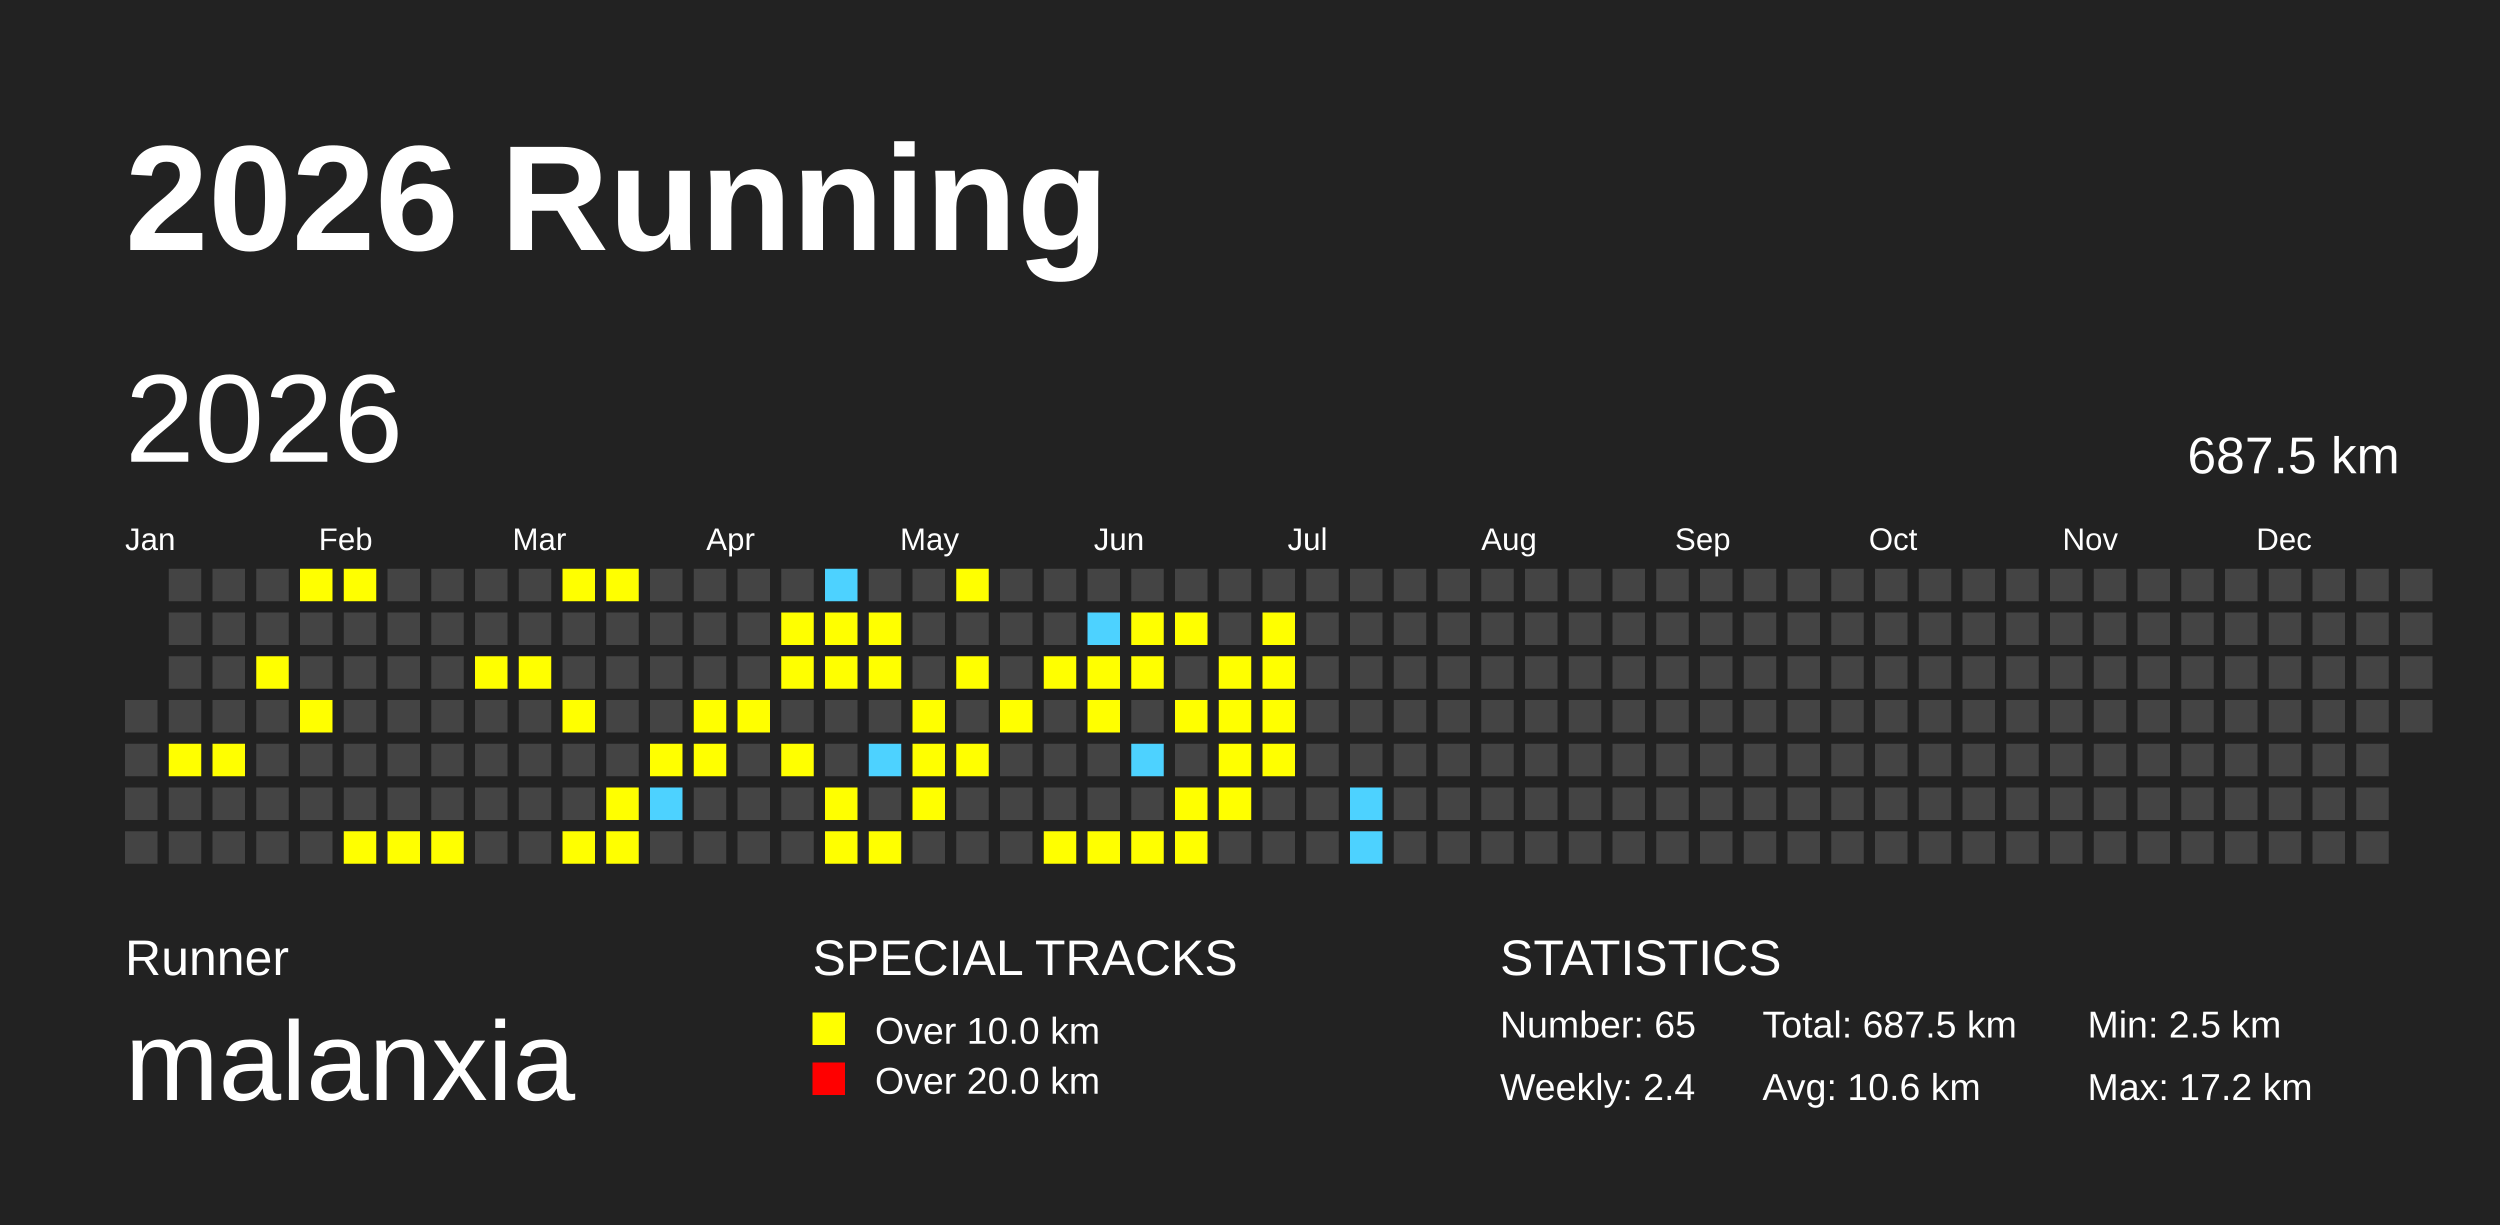
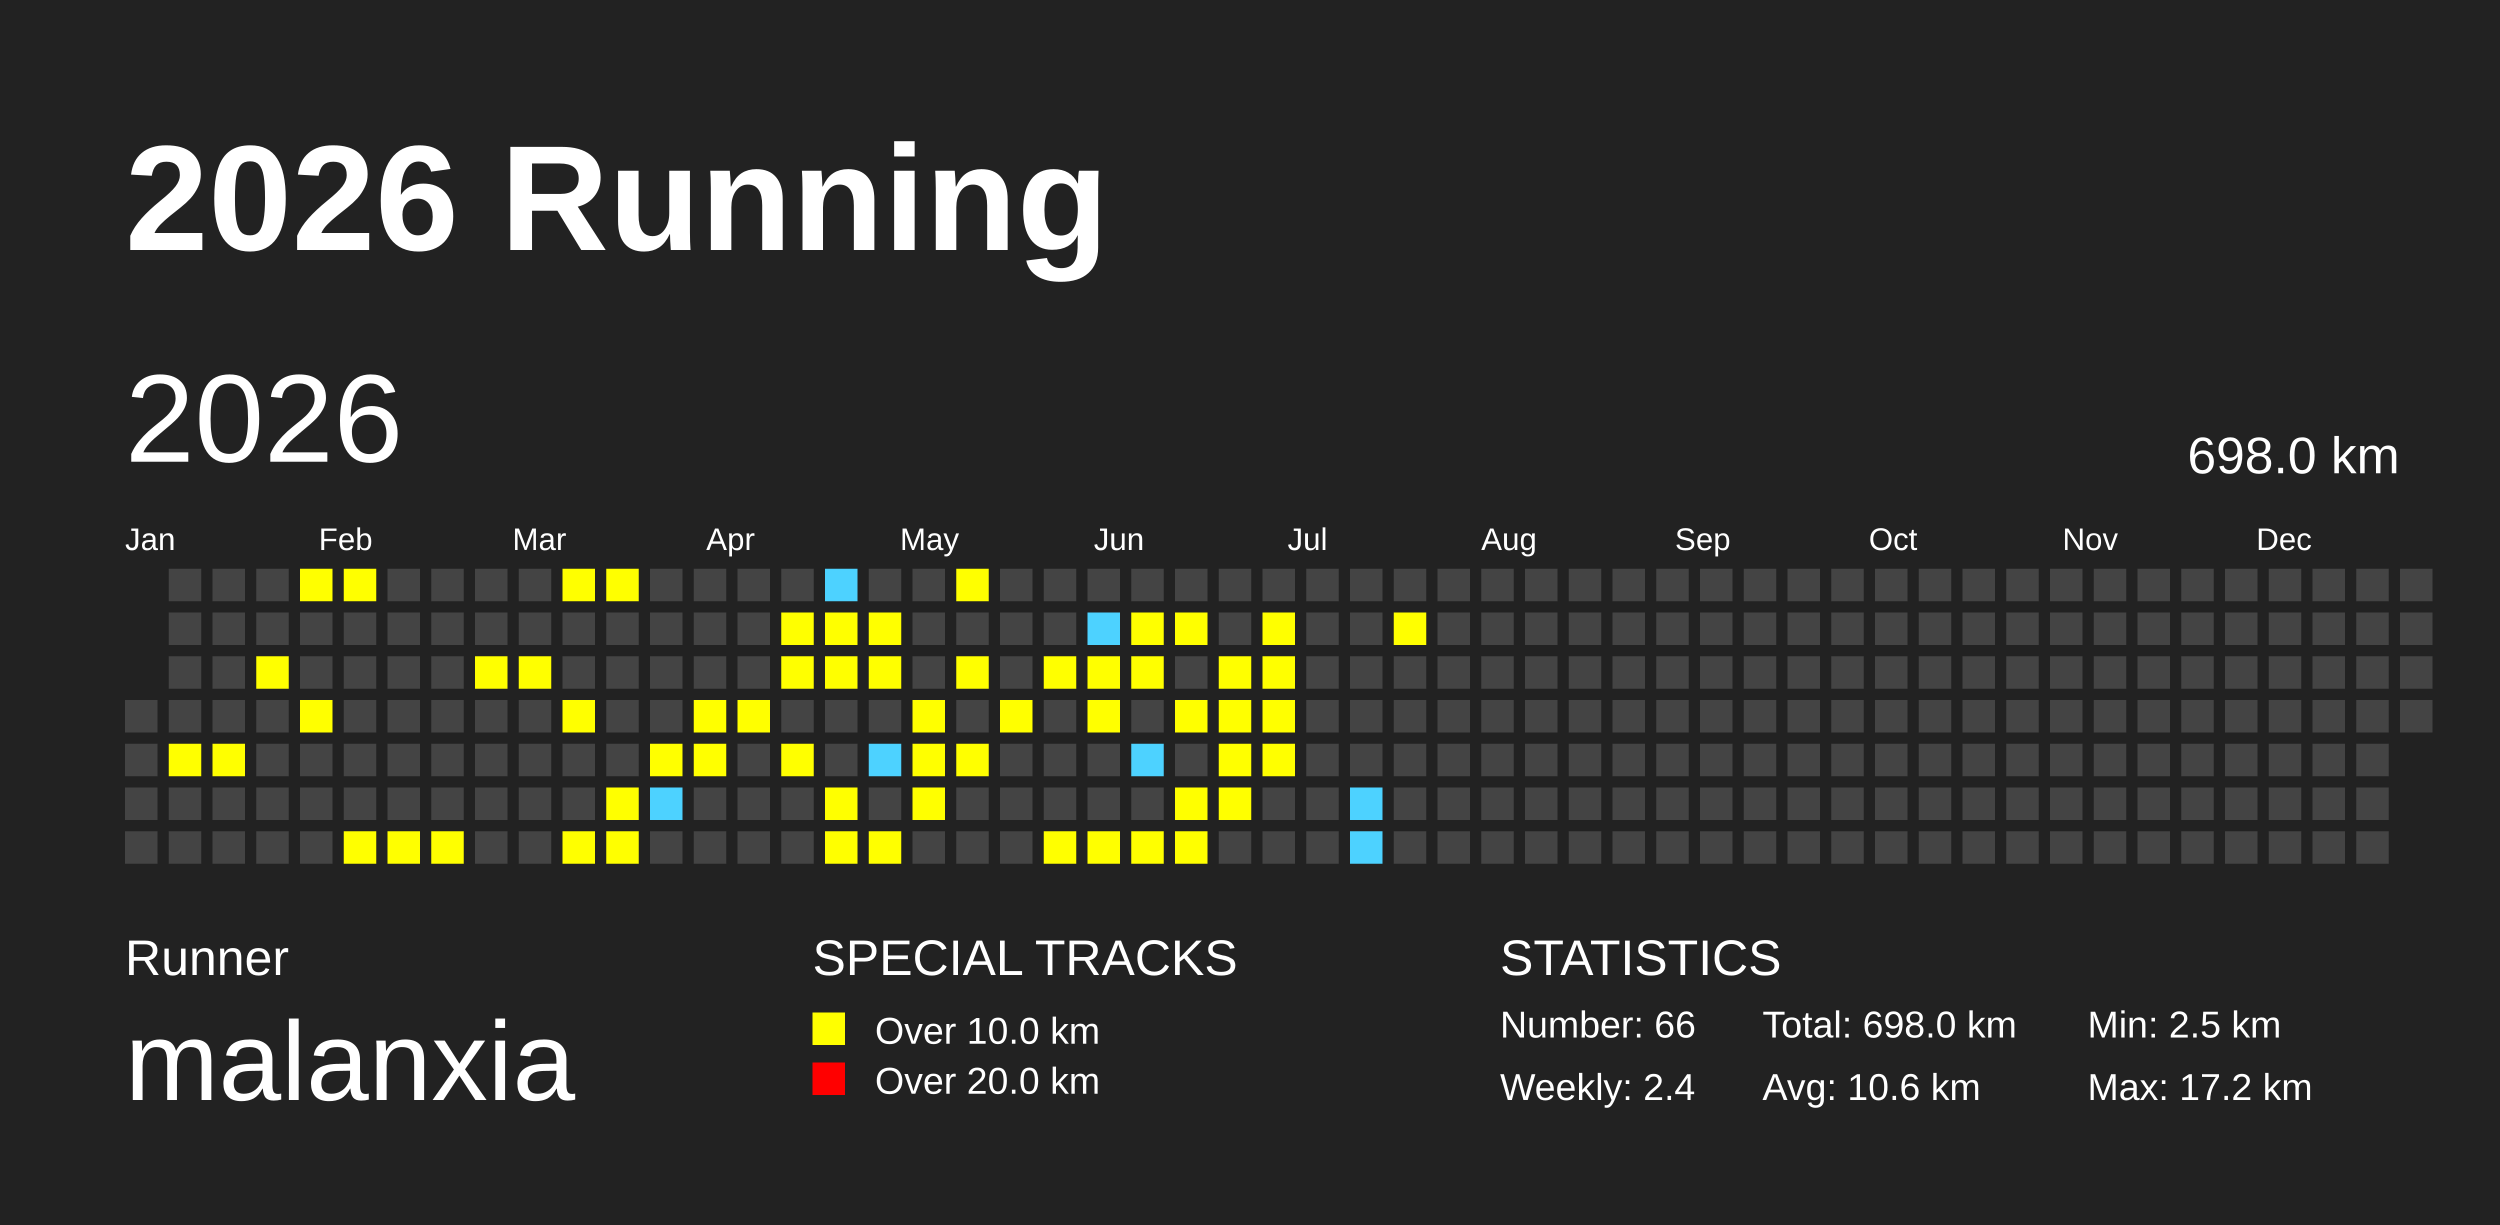
<svg xmlns="http://www.w3.org/2000/svg" baseProfile="full" height="98mm" version="1.1" viewBox="0,0,200,98" width="200mm">
  <defs />
  <rect fill="#222222" height="98" width="200" x="0" y="0" />
  <text fill="#FFFFFF" style="font-size:12px; font-family:Arial; font-weight:bold;" x="10" y="20">2026 Running</text>
  <text fill="#FFFFFF" style="font-size:4px; font-family:Arial" x="10" y="78">Runner</text>
  <text fill="#FFFFFF" style="font-size:9px; font-family:Arial" x="10" y="88">malanxia</text>
  <text fill="#FFFFFF" style="font-size:4px; font-family:Arial" x="65" y="78">SPECIAL TRACKS</text>
  <rect fill="yellow" height="2.6" width="2.6" x="65" y="81" />
  <text fill="#FFFFFF" style="font-size:3px; font-family:Arial" x="70" y="83.5">Over 10.0 km</text>
  <rect fill="red" height="2.6" width="2.6" x="65" y="85" />
  <text fill="#FFFFFF" style="font-size:3px; font-family:Arial" x="70" y="87.5">Over 20.0 km</text>
  <text fill="#FFFFFF" style="font-size:4px; font-family:Arial" x="120" y="78">STATISTICS</text>
-   <text fill="#FFFFFF" style="font-size:3px; font-family:Arial" x="120" y="83">Number: 65</text>
+   <text fill="#FFFFFF" style="font-size:3px; font-family:Arial" x="120" y="83">Number: 66</text>
  <text fill="#FFFFFF" style="font-size:3px; font-family:Arial" x="120" y="88">Weekly: 2.4</text>
-   <text fill="#FFFFFF" style="font-size:3px; font-family:Arial" x="141" y="83">Total: 687.5 km</text>
+   <text fill="#FFFFFF" style="font-size:3px; font-family:Arial" x="141" y="83">Total: 698.0 km</text>
  <text fill="#FFFFFF" style="font-size:3px; font-family:Arial" x="141" y="88">Avg: 10.6 km</text>
  <text fill="#FFFFFF" style="font-size:3px; font-family:Arial" x="167" y="83">Min: 2.5 km</text>
  <text fill="#FFFFFF" style="font-size:3px; font-family:Arial" x="167" y="88">Max: 17.2 km</text>
  <text dominant-baseline="hanging" fill="#FFFFFF" style="font-size:10.0px; font-family:Arial;" x="10" y="30">2026</text>
-   <text dominant-baseline="hanging" fill="#FFFFFF" style="font-size:4.125px; font-family:Arial;" x="175" y="35">687.5 km</text>
+   <text dominant-baseline="hanging" fill="#FFFFFF" style="font-size:4.125px; font-family:Arial;" x="175" y="35">698.0 km</text>
  <text fill="#FFFFFF" style="font-size:2.5px; font-family:Arial" x="10.0" y="44">Jan</text>
  <text fill="#FFFFFF" style="font-size:2.5px; font-family:Arial" x="25.5" y="44">Feb</text>
  <text fill="#FFFFFF" style="font-size:2.5px; font-family:Arial" x="41.0" y="44">Mar</text>
  <text fill="#FFFFFF" style="font-size:2.5px; font-family:Arial" x="56.5" y="44">Apr</text>
  <text fill="#FFFFFF" style="font-size:2.5px; font-family:Arial" x="72.0" y="44">May</text>
  <text fill="#FFFFFF" style="font-size:2.5px; font-family:Arial" x="87.5" y="44">Jun</text>
  <text fill="#FFFFFF" style="font-size:2.5px; font-family:Arial" x="103.0" y="44">Jul</text>
  <text fill="#FFFFFF" style="font-size:2.5px; font-family:Arial" x="118.5" y="44">Aug</text>
  <text fill="#FFFFFF" style="font-size:2.5px; font-family:Arial" x="134.0" y="44">Sep</text>
  <text fill="#FFFFFF" style="font-size:2.5px; font-family:Arial" x="149.5" y="44">Oct</text>
  <text fill="#FFFFFF" style="font-size:2.5px; font-family:Arial" x="165.0" y="44">Nov</text>
  <text fill="#FFFFFF" style="font-size:2.5px; font-family:Arial" x="180.5" y="44">Dec</text>
  <rect fill="#444444" height="2.6" width="2.6" x="10.0" y="56.0" />
  <rect fill="#444444" height="2.6" width="2.6" x="10.0" y="59.5" />
  <rect fill="#444444" height="2.6" width="2.6" x="10.0" y="63.0" />
  <rect fill="#444444" height="2.6" width="2.6" x="10.0" y="66.5" />
  <rect fill="#444444" height="2.6" width="2.6" x="13.5" y="45.5" />
  <rect fill="#444444" height="2.6" width="2.6" x="13.5" y="49.0" />
  <rect fill="#444444" height="2.6" width="2.6" x="13.5" y="52.5" />
  <rect fill="#444444" height="2.6" width="2.6" x="13.5" y="56.0" />
  <rect fill="yellow" height="2.6" width="2.6" x="13.5" y="59.5" />
  <rect fill="#444444" height="2.6" width="2.6" x="13.5" y="63.0" />
  <rect fill="#444444" height="2.6" width="2.6" x="13.5" y="66.5" />
  <rect fill="#444444" height="2.6" width="2.6" x="17.0" y="45.5" />
  <rect fill="#444444" height="2.6" width="2.6" x="17.0" y="49.0" />
  <rect fill="#444444" height="2.6" width="2.6" x="17.0" y="52.5" />
  <rect fill="#444444" height="2.6" width="2.6" x="17.0" y="56.0" />
  <rect fill="yellow" height="2.6" width="2.6" x="17.0" y="59.5" />
  <rect fill="#444444" height="2.6" width="2.6" x="17.0" y="63.0" />
  <rect fill="#444444" height="2.6" width="2.6" x="17.0" y="66.5" />
  <rect fill="#444444" height="2.6" width="2.6" x="20.5" y="45.5" />
  <rect fill="#444444" height="2.6" width="2.6" x="20.5" y="49.0" />
  <rect fill="yellow" height="2.6" width="2.6" x="20.5" y="52.5" />
  <rect fill="#444444" height="2.6" width="2.6" x="20.5" y="56.0" />
  <rect fill="#444444" height="2.6" width="2.6" x="20.5" y="59.5" />
  <rect fill="#444444" height="2.6" width="2.6" x="20.5" y="63.0" />
  <rect fill="#444444" height="2.6" width="2.6" x="20.5" y="66.5" />
  <rect fill="yellow" height="2.6" width="2.6" x="24.0" y="45.5" />
  <rect fill="#444444" height="2.6" width="2.6" x="24.0" y="49.0" />
  <rect fill="#444444" height="2.6" width="2.6" x="24.0" y="52.5" />
  <rect fill="yellow" height="2.6" width="2.6" x="24.0" y="56.0" />
  <rect fill="#444444" height="2.6" width="2.6" x="24.0" y="59.5" />
  <rect fill="#444444" height="2.6" width="2.6" x="24.0" y="63.0" />
  <rect fill="#444444" height="2.6" width="2.6" x="24.0" y="66.5" />
  <rect fill="yellow" height="2.6" width="2.6" x="27.5" y="45.5" />
  <rect fill="#444444" height="2.6" width="2.6" x="27.5" y="49.0" />
  <rect fill="#444444" height="2.6" width="2.6" x="27.5" y="52.5" />
  <rect fill="#444444" height="2.6" width="2.6" x="27.5" y="56.0" />
  <rect fill="#444444" height="2.6" width="2.6" x="27.5" y="59.5" />
  <rect fill="#444444" height="2.6" width="2.6" x="27.5" y="63.0" />
  <rect fill="yellow" height="2.6" width="2.6" x="27.5" y="66.5" />
  <rect fill="#444444" height="2.6" width="2.6" x="31.0" y="45.5" />
  <rect fill="#444444" height="2.6" width="2.6" x="31.0" y="49.0" />
  <rect fill="#444444" height="2.6" width="2.6" x="31.0" y="52.5" />
  <rect fill="#444444" height="2.6" width="2.6" x="31.0" y="56.0" />
  <rect fill="#444444" height="2.6" width="2.6" x="31.0" y="59.5" />
  <rect fill="#444444" height="2.6" width="2.6" x="31.0" y="63.0" />
  <rect fill="yellow" height="2.6" width="2.6" x="31.0" y="66.5" />
  <rect fill="#444444" height="2.6" width="2.6" x="34.5" y="45.5" />
  <rect fill="#444444" height="2.6" width="2.6" x="34.5" y="49.0" />
  <rect fill="#444444" height="2.6" width="2.6" x="34.5" y="52.5" />
  <rect fill="#444444" height="2.6" width="2.6" x="34.5" y="56.0" />
  <rect fill="#444444" height="2.6" width="2.6" x="34.5" y="59.5" />
  <rect fill="#444444" height="2.6" width="2.6" x="34.5" y="63.0" />
  <rect fill="yellow" height="2.6" width="2.6" x="34.5" y="66.5" />
  <rect fill="#444444" height="2.6" width="2.6" x="38.0" y="45.5" />
  <rect fill="#444444" height="2.6" width="2.6" x="38.0" y="49.0" />
  <rect fill="yellow" height="2.6" width="2.6" x="38.0" y="52.5" />
  <rect fill="#444444" height="2.6" width="2.6" x="38.0" y="56.0" />
  <rect fill="#444444" height="2.6" width="2.6" x="38.0" y="59.5" />
  <rect fill="#444444" height="2.6" width="2.6" x="38.0" y="63.0" />
  <rect fill="#444444" height="2.6" width="2.6" x="38.0" y="66.5" />
  <rect fill="#444444" height="2.6" width="2.6" x="41.5" y="45.5" />
  <rect fill="#444444" height="2.6" width="2.6" x="41.5" y="49.0" />
  <rect fill="yellow" height="2.6" width="2.6" x="41.5" y="52.5" />
  <rect fill="#444444" height="2.6" width="2.6" x="41.5" y="56.0" />
  <rect fill="#444444" height="2.6" width="2.6" x="41.5" y="59.5" />
  <rect fill="#444444" height="2.6" width="2.6" x="41.5" y="63.0" />
  <rect fill="#444444" height="2.6" width="2.6" x="41.5" y="66.5" />
  <rect fill="yellow" height="2.6" width="2.6" x="45.0" y="45.5" />
  <rect fill="#444444" height="2.6" width="2.6" x="45.0" y="49.0" />
  <rect fill="#444444" height="2.6" width="2.6" x="45.0" y="52.5" />
  <rect fill="yellow" height="2.6" width="2.6" x="45.0" y="56.0" />
  <rect fill="#444444" height="2.6" width="2.6" x="45.0" y="59.5" />
  <rect fill="#444444" height="2.6" width="2.6" x="45.0" y="63.0" />
  <rect fill="yellow" height="2.6" width="2.6" x="45.0" y="66.5" />
  <rect fill="yellow" height="2.6" width="2.6" x="48.5" y="45.5" />
  <rect fill="#444444" height="2.6" width="2.6" x="48.5" y="49.0" />
  <rect fill="#444444" height="2.6" width="2.6" x="48.5" y="52.5" />
  <rect fill="#444444" height="2.6" width="2.6" x="48.5" y="56.0" />
  <rect fill="#444444" height="2.6" width="2.6" x="48.5" y="59.5" />
  <rect fill="yellow" height="2.6" width="2.6" x="48.5" y="63.0" />
  <rect fill="yellow" height="2.6" width="2.6" x="48.5" y="66.5" />
  <rect fill="#444444" height="2.6" width="2.6" x="52.0" y="45.5" />
  <rect fill="#444444" height="2.6" width="2.6" x="52.0" y="49.0" />
  <rect fill="#444444" height="2.6" width="2.6" x="52.0" y="52.5" />
  <rect fill="#444444" height="2.6" width="2.6" x="52.0" y="56.0" />
  <rect fill="yellow" height="2.6" width="2.6" x="52.0" y="59.5" />
  <rect fill="#4DD2FF" height="2.6" width="2.6" x="52.0" y="63.0" />
  <rect fill="#444444" height="2.6" width="2.6" x="52.0" y="66.5" />
  <rect fill="#444444" height="2.6" width="2.6" x="55.5" y="45.5" />
  <rect fill="#444444" height="2.6" width="2.6" x="55.5" y="49.0" />
  <rect fill="#444444" height="2.6" width="2.6" x="55.5" y="52.5" />
  <rect fill="yellow" height="2.6" width="2.6" x="55.5" y="56.0" />
  <rect fill="yellow" height="2.6" width="2.6" x="55.5" y="59.5" />
  <rect fill="#444444" height="2.6" width="2.6" x="55.5" y="63.0" />
  <rect fill="#444444" height="2.6" width="2.6" x="55.5" y="66.5" />
  <rect fill="#444444" height="2.6" width="2.6" x="59.0" y="45.5" />
  <rect fill="#444444" height="2.6" width="2.6" x="59.0" y="49.0" />
  <rect fill="#444444" height="2.6" width="2.6" x="59.0" y="52.5" />
  <rect fill="yellow" height="2.6" width="2.6" x="59.0" y="56.0" />
  <rect fill="#444444" height="2.6" width="2.6" x="59.0" y="59.5" />
  <rect fill="#444444" height="2.6" width="2.6" x="59.0" y="63.0" />
  <rect fill="#444444" height="2.6" width="2.6" x="59.0" y="66.5" />
  <rect fill="#444444" height="2.6" width="2.6" x="62.5" y="45.5" />
  <rect fill="yellow" height="2.6" width="2.6" x="62.5" y="49.0" />
  <rect fill="yellow" height="2.6" width="2.6" x="62.5" y="52.5" />
  <rect fill="#444444" height="2.6" width="2.6" x="62.5" y="56.0" />
  <rect fill="yellow" height="2.6" width="2.6" x="62.5" y="59.5" />
  <rect fill="#444444" height="2.6" width="2.6" x="62.5" y="63.0" />
  <rect fill="#444444" height="2.6" width="2.6" x="62.5" y="66.5" />
  <rect fill="#4DD2FF" height="2.6" width="2.6" x="66.0" y="45.5" />
  <rect fill="yellow" height="2.6" width="2.6" x="66.0" y="49.0" />
  <rect fill="yellow" height="2.6" width="2.6" x="66.0" y="52.5" />
  <rect fill="#444444" height="2.6" width="2.6" x="66.0" y="56.0" />
  <rect fill="#444444" height="2.6" width="2.6" x="66.0" y="59.5" />
  <rect fill="yellow" height="2.6" width="2.6" x="66.0" y="63.0" />
  <rect fill="yellow" height="2.6" width="2.6" x="66.0" y="66.5" />
  <rect fill="#444444" height="2.6" width="2.6" x="69.5" y="45.5" />
  <rect fill="yellow" height="2.6" width="2.6" x="69.5" y="49.0" />
  <rect fill="yellow" height="2.6" width="2.6" x="69.5" y="52.5" />
  <rect fill="#444444" height="2.6" width="2.6" x="69.5" y="56.0" />
  <rect fill="#4DD2FF" height="2.6" width="2.6" x="69.5" y="59.5" />
  <rect fill="#444444" height="2.6" width="2.6" x="69.5" y="63.0" />
  <rect fill="yellow" height="2.6" width="2.6" x="69.5" y="66.5" />
  <rect fill="#444444" height="2.6" width="2.6" x="73.0" y="45.5" />
  <rect fill="#444444" height="2.6" width="2.6" x="73.0" y="49.0" />
  <rect fill="#444444" height="2.6" width="2.6" x="73.0" y="52.5" />
  <rect fill="yellow" height="2.6" width="2.6" x="73.0" y="56.0" />
  <rect fill="yellow" height="2.6" width="2.6" x="73.0" y="59.5" />
  <rect fill="yellow" height="2.6" width="2.6" x="73.0" y="63.0" />
  <rect fill="#444444" height="2.6" width="2.6" x="73.0" y="66.5" />
  <rect fill="yellow" height="2.6" width="2.6" x="76.5" y="45.5" />
  <rect fill="#444444" height="2.6" width="2.6" x="76.5" y="49.0" />
  <rect fill="yellow" height="2.6" width="2.6" x="76.5" y="52.5" />
  <rect fill="#444444" height="2.6" width="2.6" x="76.5" y="56.0" />
  <rect fill="yellow" height="2.6" width="2.6" x="76.5" y="59.5" />
  <rect fill="#444444" height="2.6" width="2.6" x="76.5" y="63.0" />
  <rect fill="#444444" height="2.6" width="2.6" x="76.5" y="66.5" />
  <rect fill="#444444" height="2.6" width="2.6" x="80.0" y="45.5" />
  <rect fill="#444444" height="2.6" width="2.6" x="80.0" y="49.0" />
  <rect fill="#444444" height="2.6" width="2.6" x="80.0" y="52.5" />
  <rect fill="yellow" height="2.6" width="2.6" x="80.0" y="56.0" />
  <rect fill="#444444" height="2.6" width="2.6" x="80.0" y="59.5" />
  <rect fill="#444444" height="2.6" width="2.6" x="80.0" y="63.0" />
  <rect fill="#444444" height="2.6" width="2.6" x="80.0" y="66.5" />
  <rect fill="#444444" height="2.6" width="2.6" x="83.5" y="45.5" />
  <rect fill="#444444" height="2.6" width="2.6" x="83.5" y="49.0" />
  <rect fill="yellow" height="2.6" width="2.6" x="83.5" y="52.5" />
  <rect fill="#444444" height="2.6" width="2.6" x="83.5" y="56.0" />
  <rect fill="#444444" height="2.6" width="2.6" x="83.5" y="59.5" />
  <rect fill="#444444" height="2.6" width="2.6" x="83.5" y="63.0" />
  <rect fill="yellow" height="2.6" width="2.6" x="83.5" y="66.5" />
  <rect fill="#444444" height="2.6" width="2.6" x="87.0" y="45.5" />
  <rect fill="#4DD2FF" height="2.6" width="2.6" x="87.0" y="49.0" />
  <rect fill="yellow" height="2.6" width="2.6" x="87.0" y="52.5" />
  <rect fill="yellow" height="2.6" width="2.6" x="87.0" y="56.0" />
  <rect fill="#444444" height="2.6" width="2.6" x="87.0" y="59.5" />
  <rect fill="#444444" height="2.6" width="2.6" x="87.0" y="63.0" />
  <rect fill="yellow" height="2.6" width="2.6" x="87.0" y="66.5" />
  <rect fill="#444444" height="2.6" width="2.6" x="90.5" y="45.5" />
  <rect fill="yellow" height="2.6" width="2.6" x="90.5" y="49.0" />
  <rect fill="yellow" height="2.6" width="2.6" x="90.5" y="52.5" />
  <rect fill="#444444" height="2.6" width="2.6" x="90.5" y="56.0" />
  <rect fill="#4DD2FF" height="2.6" width="2.6" x="90.5" y="59.5" />
  <rect fill="#444444" height="2.6" width="2.6" x="90.5" y="63.0" />
  <rect fill="yellow" height="2.6" width="2.6" x="90.5" y="66.5" />
  <rect fill="#444444" height="2.6" width="2.6" x="94.0" y="45.5" />
  <rect fill="yellow" height="2.6" width="2.6" x="94.0" y="49.0" />
  <rect fill="#444444" height="2.6" width="2.6" x="94.0" y="52.5" />
  <rect fill="yellow" height="2.6" width="2.6" x="94.0" y="56.0" />
  <rect fill="#444444" height="2.6" width="2.6" x="94.0" y="59.5" />
  <rect fill="yellow" height="2.6" width="2.6" x="94.0" y="63.0" />
  <rect fill="yellow" height="2.6" width="2.6" x="94.0" y="66.5" />
  <rect fill="#444444" height="2.6" width="2.6" x="97.5" y="45.5" />
  <rect fill="#444444" height="2.6" width="2.6" x="97.5" y="49.0" />
  <rect fill="yellow" height="2.6" width="2.6" x="97.5" y="52.5" />
  <rect fill="yellow" height="2.6" width="2.6" x="97.5" y="56.0" />
  <rect fill="yellow" height="2.6" width="2.6" x="97.5" y="59.5" />
  <rect fill="yellow" height="2.6" width="2.6" x="97.5" y="63.0" />
  <rect fill="#444444" height="2.6" width="2.6" x="97.5" y="66.5" />
  <rect fill="#444444" height="2.6" width="2.6" x="101.0" y="45.5" />
  <rect fill="yellow" height="2.6" width="2.6" x="101.0" y="49.0" />
  <rect fill="yellow" height="2.6" width="2.6" x="101.0" y="52.5" />
  <rect fill="yellow" height="2.6" width="2.6" x="101.0" y="56.0" />
  <rect fill="yellow" height="2.6" width="2.6" x="101.0" y="59.5" />
  <rect fill="#444444" height="2.6" width="2.6" x="101.0" y="63.0" />
  <rect fill="#444444" height="2.6" width="2.6" x="101.0" y="66.5" />
  <rect fill="#444444" height="2.6" width="2.6" x="104.5" y="45.5" />
  <rect fill="#444444" height="2.6" width="2.6" x="104.5" y="49.0" />
  <rect fill="#444444" height="2.6" width="2.6" x="104.5" y="52.5" />
  <rect fill="#444444" height="2.6" width="2.6" x="104.5" y="56.0" />
  <rect fill="#444444" height="2.6" width="2.6" x="104.5" y="59.5" />
  <rect fill="#444444" height="2.6" width="2.6" x="104.5" y="63.0" />
  <rect fill="#444444" height="2.6" width="2.6" x="104.5" y="66.5" />
  <rect fill="#444444" height="2.6" width="2.6" x="108.0" y="45.5" />
  <rect fill="#444444" height="2.6" width="2.6" x="108.0" y="49.0" />
  <rect fill="#444444" height="2.6" width="2.6" x="108.0" y="52.5" />
  <rect fill="#444444" height="2.6" width="2.6" x="108.0" y="56.0" />
  <rect fill="#444444" height="2.6" width="2.6" x="108.0" y="59.5" />
  <rect fill="#4DD2FF" height="2.6" width="2.6" x="108.0" y="63.0" />
  <rect fill="#4DD2FF" height="2.6" width="2.6" x="108.0" y="66.5" />
  <rect fill="#444444" height="2.6" width="2.6" x="111.5" y="45.5" />
-   <rect fill="#444444" height="2.6" width="2.6" x="111.5" y="49.0" />
+   <rect fill="yellow" height="2.6" width="2.6" x="111.5" y="49.0" />
  <rect fill="#444444" height="2.6" width="2.6" x="111.5" y="52.5" />
  <rect fill="#444444" height="2.6" width="2.6" x="111.5" y="56.0" />
  <rect fill="#444444" height="2.6" width="2.6" x="111.5" y="59.5" />
  <rect fill="#444444" height="2.6" width="2.6" x="111.5" y="63.0" />
  <rect fill="#444444" height="2.6" width="2.6" x="111.5" y="66.5" />
  <rect fill="#444444" height="2.6" width="2.6" x="115.0" y="45.5" />
  <rect fill="#444444" height="2.6" width="2.6" x="115.0" y="49.0" />
  <rect fill="#444444" height="2.6" width="2.6" x="115.0" y="52.5" />
  <rect fill="#444444" height="2.6" width="2.6" x="115.0" y="56.0" />
  <rect fill="#444444" height="2.6" width="2.6" x="115.0" y="59.5" />
  <rect fill="#444444" height="2.6" width="2.6" x="115.0" y="63.0" />
  <rect fill="#444444" height="2.6" width="2.6" x="115.0" y="66.5" />
  <rect fill="#444444" height="2.6" width="2.6" x="118.5" y="45.5" />
  <rect fill="#444444" height="2.6" width="2.6" x="118.5" y="49.0" />
  <rect fill="#444444" height="2.6" width="2.6" x="118.5" y="52.5" />
  <rect fill="#444444" height="2.6" width="2.6" x="118.5" y="56.0" />
  <rect fill="#444444" height="2.6" width="2.6" x="118.5" y="59.5" />
  <rect fill="#444444" height="2.6" width="2.6" x="118.5" y="63.0" />
  <rect fill="#444444" height="2.6" width="2.6" x="118.5" y="66.5" />
  <rect fill="#444444" height="2.6" width="2.6" x="122.0" y="45.5" />
  <rect fill="#444444" height="2.6" width="2.6" x="122.0" y="49.0" />
  <rect fill="#444444" height="2.6" width="2.6" x="122.0" y="52.5" />
  <rect fill="#444444" height="2.6" width="2.6" x="122.0" y="56.0" />
  <rect fill="#444444" height="2.6" width="2.6" x="122.0" y="59.5" />
  <rect fill="#444444" height="2.6" width="2.6" x="122.0" y="63.0" />
  <rect fill="#444444" height="2.6" width="2.6" x="122.0" y="66.5" />
  <rect fill="#444444" height="2.6" width="2.6" x="125.5" y="45.5" />
  <rect fill="#444444" height="2.6" width="2.6" x="125.5" y="49.0" />
  <rect fill="#444444" height="2.6" width="2.6" x="125.5" y="52.5" />
  <rect fill="#444444" height="2.6" width="2.6" x="125.5" y="56.0" />
  <rect fill="#444444" height="2.6" width="2.6" x="125.5" y="59.5" />
  <rect fill="#444444" height="2.6" width="2.6" x="125.5" y="63.0" />
  <rect fill="#444444" height="2.6" width="2.6" x="125.5" y="66.5" />
  <rect fill="#444444" height="2.6" width="2.6" x="129.0" y="45.5" />
  <rect fill="#444444" height="2.6" width="2.6" x="129.0" y="49.0" />
  <rect fill="#444444" height="2.6" width="2.6" x="129.0" y="52.5" />
  <rect fill="#444444" height="2.6" width="2.6" x="129.0" y="56.0" />
  <rect fill="#444444" height="2.6" width="2.6" x="129.0" y="59.5" />
  <rect fill="#444444" height="2.6" width="2.6" x="129.0" y="63.0" />
  <rect fill="#444444" height="2.6" width="2.6" x="129.0" y="66.5" />
  <rect fill="#444444" height="2.6" width="2.6" x="132.5" y="45.5" />
  <rect fill="#444444" height="2.6" width="2.6" x="132.5" y="49.0" />
  <rect fill="#444444" height="2.6" width="2.6" x="132.5" y="52.5" />
  <rect fill="#444444" height="2.6" width="2.6" x="132.5" y="56.0" />
  <rect fill="#444444" height="2.6" width="2.6" x="132.5" y="59.5" />
  <rect fill="#444444" height="2.6" width="2.6" x="132.5" y="63.0" />
  <rect fill="#444444" height="2.6" width="2.6" x="132.5" y="66.5" />
  <rect fill="#444444" height="2.6" width="2.6" x="136.0" y="45.5" />
  <rect fill="#444444" height="2.6" width="2.6" x="136.0" y="49.0" />
  <rect fill="#444444" height="2.6" width="2.6" x="136.0" y="52.5" />
  <rect fill="#444444" height="2.6" width="2.6" x="136.0" y="56.0" />
  <rect fill="#444444" height="2.6" width="2.6" x="136.0" y="59.5" />
  <rect fill="#444444" height="2.6" width="2.6" x="136.0" y="63.0" />
  <rect fill="#444444" height="2.6" width="2.6" x="136.0" y="66.5" />
  <rect fill="#444444" height="2.6" width="2.6" x="139.5" y="45.5" />
  <rect fill="#444444" height="2.6" width="2.6" x="139.5" y="49.0" />
  <rect fill="#444444" height="2.6" width="2.6" x="139.5" y="52.5" />
  <rect fill="#444444" height="2.6" width="2.6" x="139.5" y="56.0" />
  <rect fill="#444444" height="2.6" width="2.6" x="139.5" y="59.5" />
  <rect fill="#444444" height="2.6" width="2.6" x="139.5" y="63.0" />
  <rect fill="#444444" height="2.6" width="2.6" x="139.5" y="66.5" />
  <rect fill="#444444" height="2.6" width="2.6" x="143.0" y="45.5" />
  <rect fill="#444444" height="2.6" width="2.6" x="143.0" y="49.0" />
  <rect fill="#444444" height="2.6" width="2.6" x="143.0" y="52.5" />
  <rect fill="#444444" height="2.6" width="2.6" x="143.0" y="56.0" />
  <rect fill="#444444" height="2.6" width="2.6" x="143.0" y="59.5" />
  <rect fill="#444444" height="2.6" width="2.6" x="143.0" y="63.0" />
  <rect fill="#444444" height="2.6" width="2.6" x="143.0" y="66.5" />
  <rect fill="#444444" height="2.6" width="2.6" x="146.5" y="45.5" />
  <rect fill="#444444" height="2.6" width="2.6" x="146.5" y="49.0" />
  <rect fill="#444444" height="2.6" width="2.6" x="146.5" y="52.5" />
  <rect fill="#444444" height="2.6" width="2.6" x="146.5" y="56.0" />
  <rect fill="#444444" height="2.6" width="2.6" x="146.5" y="59.5" />
  <rect fill="#444444" height="2.6" width="2.6" x="146.5" y="63.0" />
  <rect fill="#444444" height="2.6" width="2.6" x="146.5" y="66.5" />
  <rect fill="#444444" height="2.6" width="2.6" x="150.0" y="45.5" />
  <rect fill="#444444" height="2.6" width="2.6" x="150.0" y="49.0" />
  <rect fill="#444444" height="2.6" width="2.6" x="150.0" y="52.5" />
  <rect fill="#444444" height="2.6" width="2.6" x="150.0" y="56.0" />
  <rect fill="#444444" height="2.6" width="2.6" x="150.0" y="59.5" />
  <rect fill="#444444" height="2.6" width="2.6" x="150.0" y="63.0" />
  <rect fill="#444444" height="2.6" width="2.6" x="150.0" y="66.5" />
  <rect fill="#444444" height="2.6" width="2.6" x="153.5" y="45.5" />
  <rect fill="#444444" height="2.6" width="2.6" x="153.5" y="49.0" />
  <rect fill="#444444" height="2.6" width="2.6" x="153.5" y="52.5" />
  <rect fill="#444444" height="2.6" width="2.6" x="153.5" y="56.0" />
  <rect fill="#444444" height="2.6" width="2.6" x="153.5" y="59.5" />
  <rect fill="#444444" height="2.6" width="2.6" x="153.5" y="63.0" />
  <rect fill="#444444" height="2.6" width="2.6" x="153.5" y="66.5" />
  <rect fill="#444444" height="2.6" width="2.6" x="157.0" y="45.5" />
  <rect fill="#444444" height="2.6" width="2.6" x="157.0" y="49.0" />
  <rect fill="#444444" height="2.6" width="2.6" x="157.0" y="52.5" />
  <rect fill="#444444" height="2.6" width="2.6" x="157.0" y="56.0" />
  <rect fill="#444444" height="2.6" width="2.6" x="157.0" y="59.5" />
  <rect fill="#444444" height="2.6" width="2.6" x="157.0" y="63.0" />
  <rect fill="#444444" height="2.6" width="2.6" x="157.0" y="66.5" />
  <rect fill="#444444" height="2.6" width="2.6" x="160.5" y="45.5" />
  <rect fill="#444444" height="2.6" width="2.6" x="160.5" y="49.0" />
  <rect fill="#444444" height="2.6" width="2.6" x="160.5" y="52.5" />
  <rect fill="#444444" height="2.6" width="2.6" x="160.5" y="56.0" />
  <rect fill="#444444" height="2.6" width="2.6" x="160.5" y="59.5" />
  <rect fill="#444444" height="2.6" width="2.6" x="160.5" y="63.0" />
  <rect fill="#444444" height="2.6" width="2.6" x="160.5" y="66.5" />
  <rect fill="#444444" height="2.6" width="2.6" x="164.0" y="45.5" />
  <rect fill="#444444" height="2.6" width="2.6" x="164.0" y="49.0" />
  <rect fill="#444444" height="2.6" width="2.6" x="164.0" y="52.5" />
  <rect fill="#444444" height="2.6" width="2.6" x="164.0" y="56.0" />
  <rect fill="#444444" height="2.6" width="2.6" x="164.0" y="59.5" />
  <rect fill="#444444" height="2.6" width="2.6" x="164.0" y="63.0" />
  <rect fill="#444444" height="2.6" width="2.6" x="164.0" y="66.5" />
  <rect fill="#444444" height="2.6" width="2.6" x="167.5" y="45.5" />
  <rect fill="#444444" height="2.6" width="2.6" x="167.5" y="49.0" />
  <rect fill="#444444" height="2.6" width="2.6" x="167.5" y="52.5" />
  <rect fill="#444444" height="2.6" width="2.6" x="167.5" y="56.0" />
  <rect fill="#444444" height="2.6" width="2.6" x="167.5" y="59.5" />
  <rect fill="#444444" height="2.6" width="2.6" x="167.5" y="63.0" />
  <rect fill="#444444" height="2.6" width="2.6" x="167.5" y="66.5" />
  <rect fill="#444444" height="2.6" width="2.6" x="171.0" y="45.5" />
  <rect fill="#444444" height="2.6" width="2.6" x="171.0" y="49.0" />
  <rect fill="#444444" height="2.6" width="2.6" x="171.0" y="52.5" />
  <rect fill="#444444" height="2.6" width="2.6" x="171.0" y="56.0" />
  <rect fill="#444444" height="2.6" width="2.6" x="171.0" y="59.5" />
  <rect fill="#444444" height="2.6" width="2.6" x="171.0" y="63.0" />
  <rect fill="#444444" height="2.6" width="2.6" x="171.0" y="66.5" />
  <rect fill="#444444" height="2.6" width="2.6" x="174.5" y="45.5" />
  <rect fill="#444444" height="2.6" width="2.6" x="174.5" y="49.0" />
  <rect fill="#444444" height="2.6" width="2.6" x="174.5" y="52.5" />
  <rect fill="#444444" height="2.6" width="2.6" x="174.5" y="56.0" />
  <rect fill="#444444" height="2.6" width="2.6" x="174.5" y="59.5" />
  <rect fill="#444444" height="2.6" width="2.6" x="174.5" y="63.0" />
  <rect fill="#444444" height="2.6" width="2.6" x="174.5" y="66.5" />
  <rect fill="#444444" height="2.6" width="2.6" x="178.0" y="45.5" />
  <rect fill="#444444" height="2.6" width="2.6" x="178.0" y="49.0" />
  <rect fill="#444444" height="2.6" width="2.6" x="178.0" y="52.5" />
  <rect fill="#444444" height="2.6" width="2.6" x="178.0" y="56.0" />
  <rect fill="#444444" height="2.6" width="2.6" x="178.0" y="59.5" />
  <rect fill="#444444" height="2.6" width="2.6" x="178.0" y="63.0" />
  <rect fill="#444444" height="2.6" width="2.6" x="178.0" y="66.5" />
  <rect fill="#444444" height="2.6" width="2.6" x="181.5" y="45.5" />
  <rect fill="#444444" height="2.6" width="2.6" x="181.5" y="49.0" />
  <rect fill="#444444" height="2.6" width="2.6" x="181.5" y="52.5" />
  <rect fill="#444444" height="2.6" width="2.6" x="181.5" y="56.0" />
  <rect fill="#444444" height="2.6" width="2.6" x="181.5" y="59.5" />
  <rect fill="#444444" height="2.6" width="2.6" x="181.5" y="63.0" />
  <rect fill="#444444" height="2.6" width="2.6" x="181.5" y="66.5" />
  <rect fill="#444444" height="2.6" width="2.6" x="185.0" y="45.5" />
  <rect fill="#444444" height="2.6" width="2.6" x="185.0" y="49.0" />
  <rect fill="#444444" height="2.6" width="2.6" x="185.0" y="52.5" />
  <rect fill="#444444" height="2.6" width="2.6" x="185.0" y="56.0" />
  <rect fill="#444444" height="2.6" width="2.6" x="185.0" y="59.5" />
  <rect fill="#444444" height="2.6" width="2.6" x="185.0" y="63.0" />
  <rect fill="#444444" height="2.6" width="2.6" x="185.0" y="66.5" />
  <rect fill="#444444" height="2.6" width="2.6" x="188.5" y="45.5" />
  <rect fill="#444444" height="2.6" width="2.6" x="188.5" y="49.0" />
  <rect fill="#444444" height="2.6" width="2.6" x="188.5" y="52.5" />
  <rect fill="#444444" height="2.6" width="2.6" x="188.5" y="56.0" />
  <rect fill="#444444" height="2.6" width="2.6" x="188.5" y="59.5" />
  <rect fill="#444444" height="2.6" width="2.6" x="188.5" y="63.0" />
  <rect fill="#444444" height="2.6" width="2.6" x="188.5" y="66.5" />
  <rect fill="#444444" height="2.6" width="2.6" x="192.0" y="45.5" />
  <rect fill="#444444" height="2.6" width="2.6" x="192.0" y="49.0" />
  <rect fill="#444444" height="2.6" width="2.6" x="192.0" y="52.5" />
  <rect fill="#444444" height="2.6" width="2.6" x="192.0" y="56.0" />
</svg>
